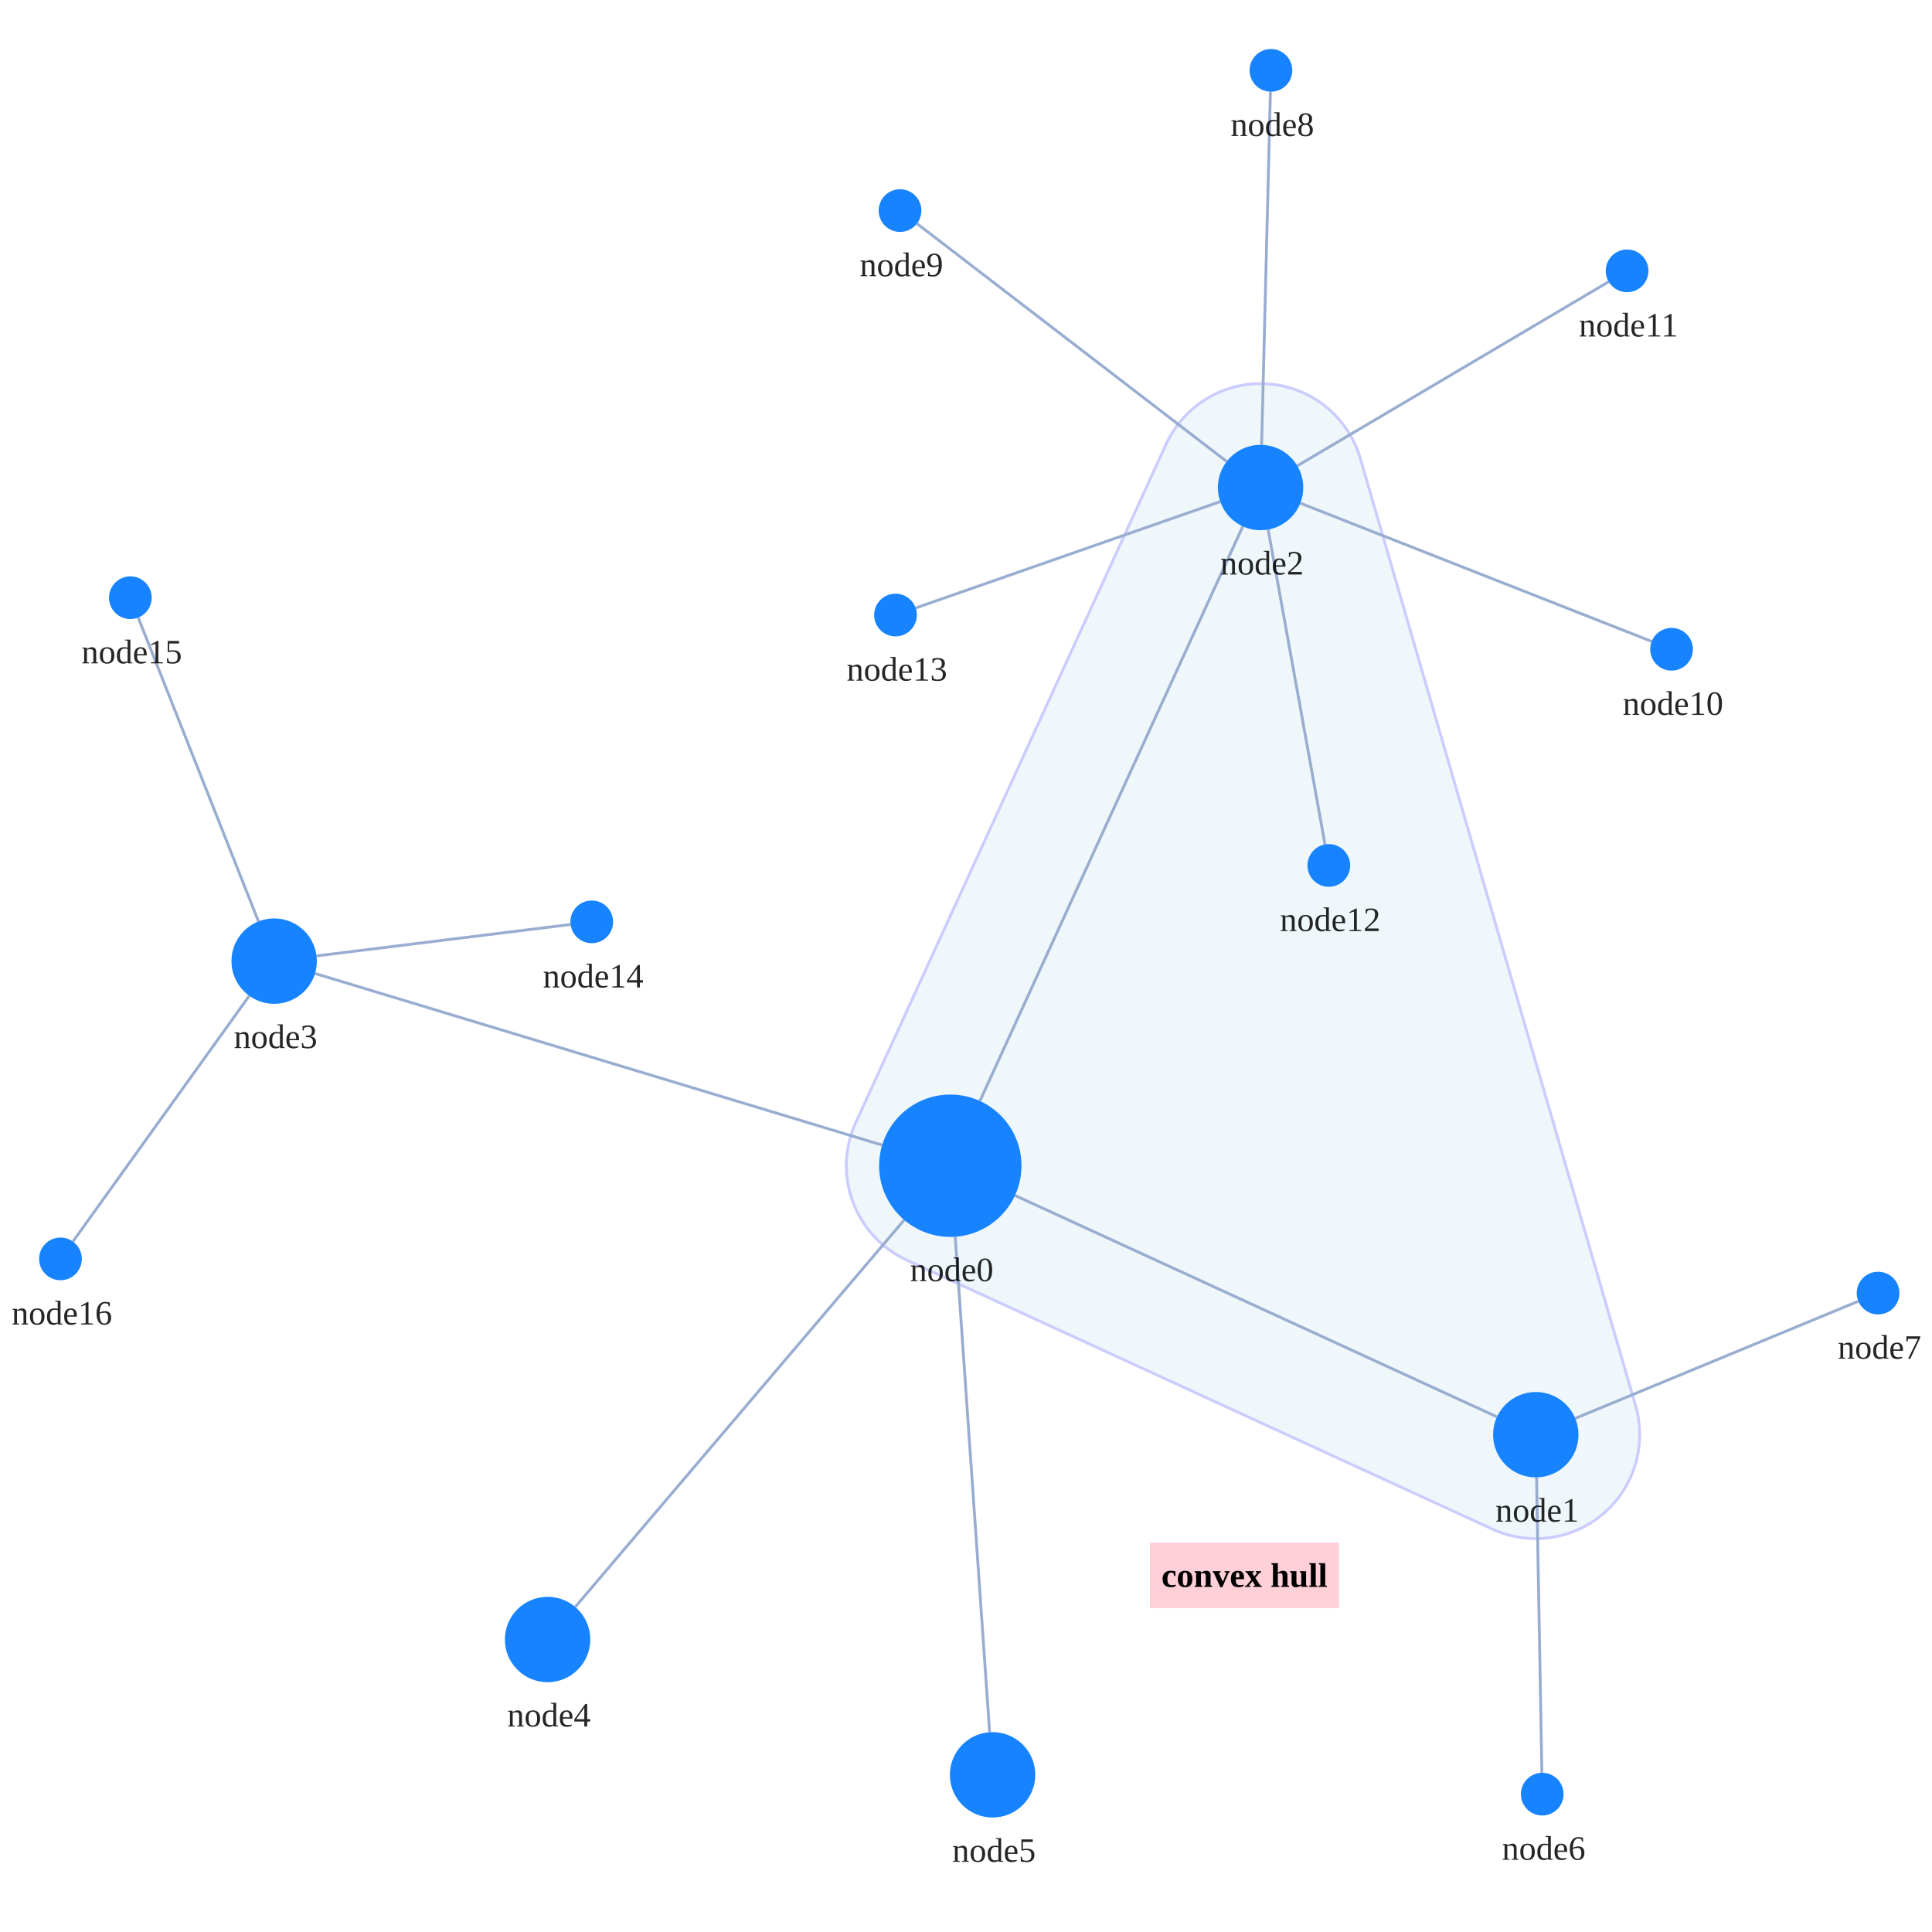
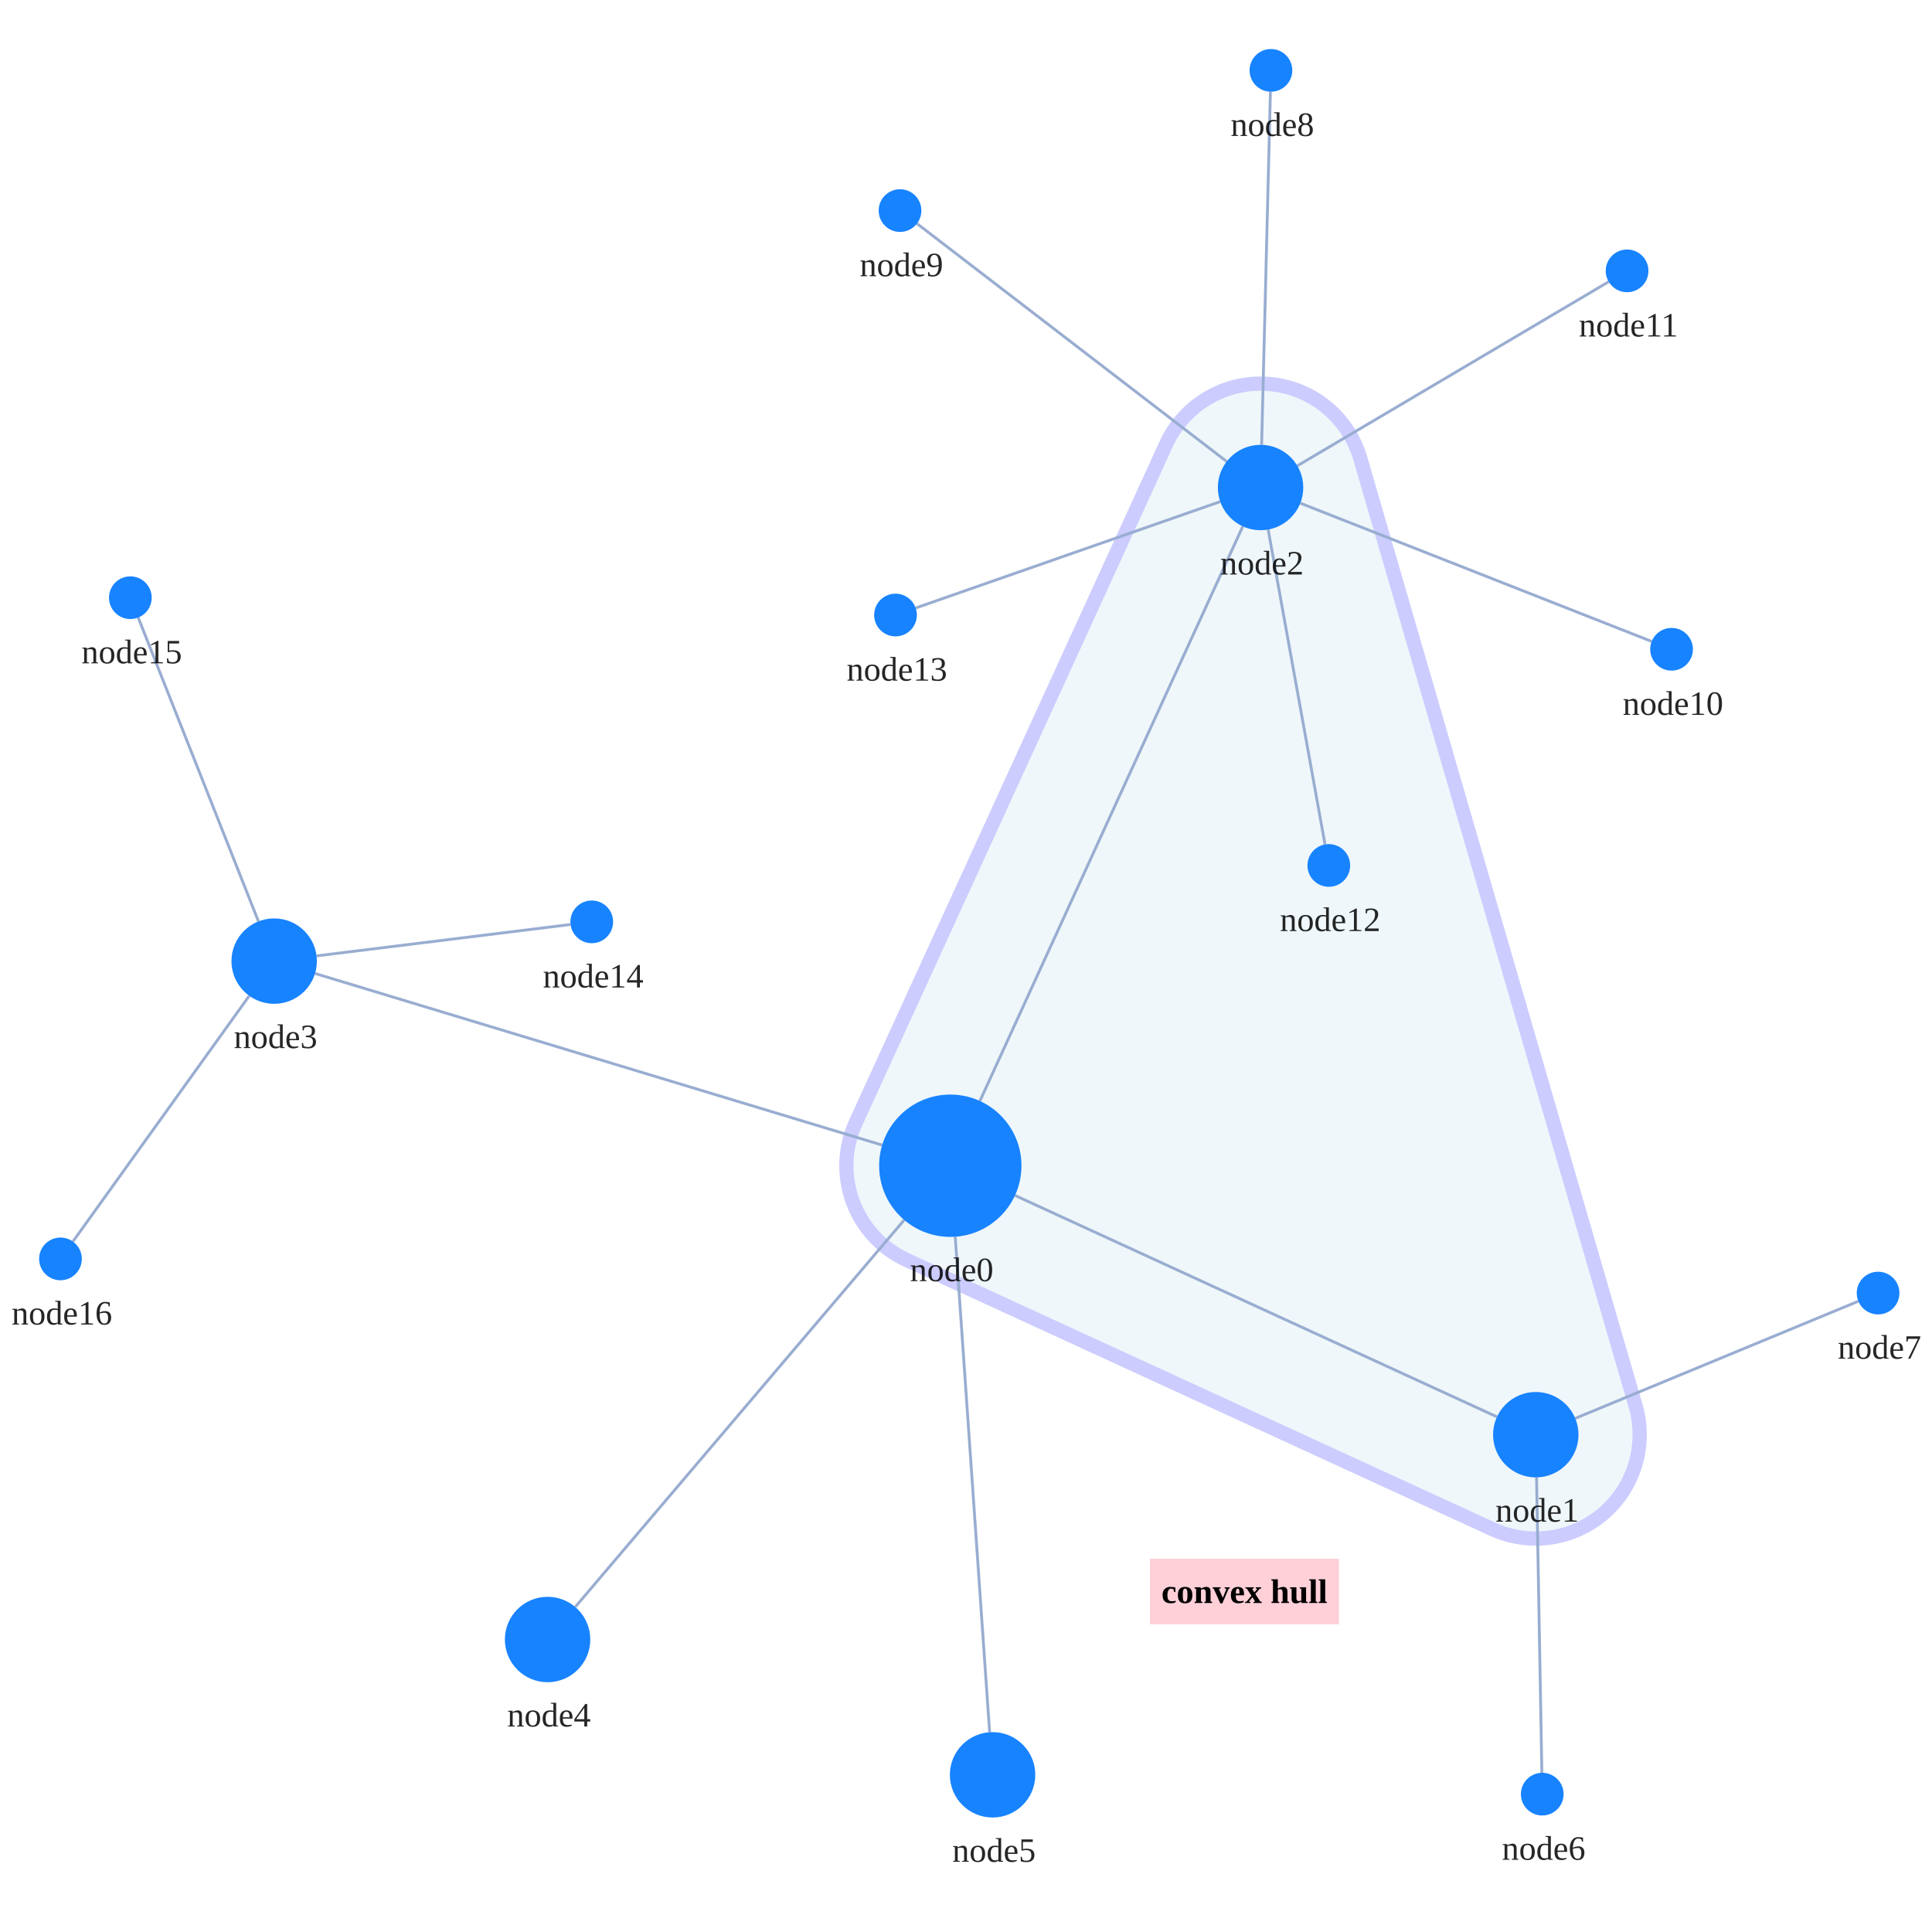
<svg xmlns="http://www.w3.org/2000/svg" width="500" height="500" style="background: transparent; position: absolute; outline: none;" color-interpolation-filters="sRGB" tabindex="1">
  <defs />
  <g id="g-svg-camera" transform="matrix(0.736754,0,0,0.736754,83.39082,60.78159)">
    <g id="g-root" fill="none" transform="matrix(1,0,0,1,0,0)">
      <g id="g-svg-7" fill="none" transform="matrix(1,0,0,1,0,0)" />
      <g id="g-svg-108" fill="none" transform="matrix(1,0,0,1,0,0)">
        <g transform="matrix(1,0,0,1,184.1241,52.25724)">
-           <path id="contour" fill="rgba(173,216,230,1)" d="M 180.535,26.315 A 36.5 36.5 0 0 0 112.293 21.315 L 3.308,259.544 A 36.5 36.5 0 0 0 21.263 307.896 L 226.925,402.374 A 36.5 36.5 0 0 0 277.212 359.022 L 180.535,26.315" stroke="rgba(0,0,255,1)" opacity="0.2" />
-         </g>
-         <g id="label" fill="none" transform="matrix(1,0,0,1,323.4552,459.3783)">
+           <path id="contour" fill="rgba(173,216,230,1)" d="M 180.535,26.315 A 36.5 36.5 0 0 0 112.293 21.315 L 3.308,259.544 A 36.5 36.5 0 0 0 21.263 307.896 L 226.925,402.374 A 36.5 36.5 0 0 0 277.212 359.022 L 180.535,26.315" stroke="rgba(0,0,255,1)" opacity="0.2" stroke-width="5" />
+         </g>
+         <g id="label" fill="none" transform="matrix(1,0,0,1,323.4552,465.0352)">
          <g transform="matrix(1,0,0,1,-32.7,0)">
            <path id="background" fill="rgba(255,192,203,1)" d="M 0,0 l 66.4,0 l 0,23 l-66.4 0 z" opacity="0.75" stroke-width="0" width="66.4" height="23" />
          </g>
          <g transform="matrix(1,0,0,1,0,0)">
            <text id="text" fill="rgba(0,0,0,1)" dominant-baseline="central" paint-order="stroke" dx="0.5" dy="11.5px" font-size="12" text-anchor="middle" font-weight="700">
              convex hull
            </text>
          </g>
        </g>
      </g>
      <g id="g-svg-6" fill="none" transform="matrix(1,0,0,1,0,0)">
        <g id="edge1" fill="none" marker-start="false" marker-end="false" transform="matrix(1,0,0,1,0,0)">
          <g id="edge1" fill="none" marker-start="false" marker-end="false" stroke="transparent" stroke-width="3" />
          <g transform="matrix(1,0,0,1,243.3416,337.4217)">
            <path id="key" fill="none" d="M 0,0 L 169.314,77.781" stroke-width="1" stroke="rgba(153,173,209,1)" />
            <path id="key" fill="none" d="M 0,0 L 169.314,77.781" stroke-width="3" stroke="transparent" />
          </g>
        </g>
        <g id="edge2" fill="none" marker-start="false" marker-end="false" transform="matrix(1,0,0,1,0,0)">
          <g id="edge2" fill="none" marker-start="false" marker-end="false" stroke="transparent" stroke-width="3" />
          <g transform="matrix(1,0,0,1,231.0245,102.3976)">
            <path id="key" fill="none" d="M 0,201.854 L 92.344,0" stroke-width="1" stroke="rgba(153,173,209,1)" />
            <path id="key" fill="none" d="M 0,201.854 L 92.344,0" stroke-width="3" stroke="transparent" />
          </g>
        </g>
        <g id="edge3" fill="none" marker-start="false" marker-end="false" transform="matrix(1,0,0,1,0,0)">
          <g id="edge3" fill="none" marker-start="false" marker-end="false" stroke="transparent" stroke-width="3" />
          <g transform="matrix(1,0,0,1,-2.524785,259.4579)">
            <path id="key" fill="none" d="M 199.221,60.287 L 0,0" stroke-width="1" stroke="rgba(153,173,209,1)" />
            <path id="key" fill="none" d="M 199.221,60.287 L 0,0" stroke-width="3" stroke="transparent" />
          </g>
        </g>
        <g id="edge4" fill="none" marker-start="false" marker-end="false" transform="matrix(1,0,0,1,0,0)">
          <g id="edge4" fill="none" marker-start="false" marker-end="false" stroke="transparent" stroke-width="3" />
          <g transform="matrix(1,0,0,1,88.87635,346.034)">
            <path id="key" fill="none" d="M 115.557,0 L 0,135.949" stroke-width="1" stroke="rgba(153,173,209,1)" />
            <path id="key" fill="none" d="M 115.557,0 L 0,135.949" stroke-width="3" stroke="transparent" />
          </g>
        </g>
        <g id="edge5" fill="none" marker-start="false" marker-end="false" transform="matrix(1,0,0,1,0,0)">
          <g id="edge5" fill="none" marker-start="false" marker-end="false" stroke="transparent" stroke-width="3" />
          <g transform="matrix(1,0,0,1,222.3554,351.9255)">
            <path id="key" fill="none" d="M 0,0 L 12.082,174.05" stroke-width="1" stroke="rgba(153,173,209,1)" />
            <path id="key" fill="none" d="M 0,0 L 12.082,174.05" stroke-width="3" stroke="transparent" />
          </g>
        </g>
        <g id="edge6" fill="none" marker-start="false" marker-end="false" transform="matrix(1,0,0,1,0,0)">
          <g id="edge6" fill="none" marker-start="false" marker-end="false" stroke="transparent" stroke-width="3" />
          <g transform="matrix(1,0,0,1,426.5562,436.4617)">
            <path id="key" fill="none" d="M 0,0 L 1.867,103.767" stroke-width="1" stroke="rgba(153,173,209,1)" />
            <path id="key" fill="none" d="M 0,0 L 1.867,103.767" stroke-width="3" stroke="transparent" />
          </g>
        </g>
        <g id="edge7" fill="none" marker-start="false" marker-end="false" transform="matrix(1,0,0,1,0,0)">
          <g id="edge7" fill="none" marker-start="false" marker-end="false" stroke="transparent" stroke-width="3" />
          <g transform="matrix(1,0,0,1,440.1469,374.5855)">
            <path id="key" fill="none" d="M 0,41.144 L 99.449,0" stroke-width="1" stroke="rgba(153,173,209,1)" />
            <path id="key" fill="none" d="M 0,41.144 L 99.449,0" stroke-width="3" stroke="transparent" />
          </g>
        </g>
        <g id="edge8" fill="none" marker-start="false" marker-end="false" transform="matrix(1,0,0,1,0,0)">
          <g id="edge8" fill="none" marker-start="false" marker-end="false" stroke="transparent" stroke-width="3" />
          <g transform="matrix(1,0,0,1,329.9822,-50.2875)">
            <path id="key" fill="none" d="M 0,124.049 L 3.086,0" stroke-width="1" stroke="rgba(153,173,209,1)" />
            <path id="key" fill="none" d="M 0,124.049 L 3.086,0" stroke-width="3" stroke="transparent" />
          </g>
        </g>
        <g id="edge9" fill="none" marker-start="false" marker-end="false" transform="matrix(1,0,0,1,0,0)">
          <g id="edge9" fill="none" marker-start="false" marker-end="false" stroke="transparent" stroke-width="3" />
          <g transform="matrix(1,0,0,1,208.9112,-3.95882)">
            <path id="key" fill="none" d="M 108.802,83.578 L 0,0" stroke-width="1" stroke="rgba(153,173,209,1)" />
            <path id="key" fill="none" d="M 108.802,83.578 L 0,0" stroke-width="3" stroke="transparent" />
          </g>
        </g>
        <g id="edge10" fill="none" marker-start="false" marker-end="false" transform="matrix(1,0,0,1,0,0)">
          <g id="edge10" fill="none" marker-start="false" marker-end="false" stroke="transparent" stroke-width="3" />
          <g transform="matrix(1,0,0,1,343.5674,94.24983)">
            <path id="key" fill="none" d="M 0,0 L 123.434,48.571" stroke-width="1" stroke="rgba(153,173,209,1)" />
            <path id="key" fill="none" d="M 0,0 L 123.434,48.571" stroke-width="3" stroke="transparent" />
          </g>
        </g>
        <g id="edge11" fill="none" marker-start="false" marker-end="false" transform="matrix(1,0,0,1,0,0)">
          <g id="edge11" fill="none" marker-start="false" marker-end="false" stroke="transparent" stroke-width="3" />
          <g transform="matrix(1,0,0,1,342.5216,16.46204)">
            <path id="key" fill="none" d="M 0,64.662 L 109.38,0" stroke-width="1" stroke="rgba(153,173,209,1)" />
            <path id="key" fill="none" d="M 0,64.662 L 109.38,0" stroke-width="3" stroke="transparent" />
          </g>
        </g>
        <g id="edge12" fill="none" marker-start="false" marker-end="false" transform="matrix(1,0,0,1,0,0)">
          <g id="edge12" fill="none" marker-start="false" marker-end="false" stroke="transparent" stroke-width="3" />
          <g transform="matrix(1,0,0,1,332.2748,103.5185)">
            <path id="key" fill="none" d="M 0,0 L 19.974,110.609" stroke-width="1" stroke="rgba(153,173,209,1)" />
            <path id="key" fill="none" d="M 0,0 L 19.974,110.609" stroke-width="3" stroke="transparent" />
          </g>
        </g>
        <g id="edge13" fill="none" marker-start="false" marker-end="false" transform="matrix(1,0,0,1,0,0)">
          <g id="edge13" fill="none" marker-start="false" marker-end="false" stroke="transparent" stroke-width="3" />
          <g transform="matrix(1,0,0,1,208.4575,93.70311)">
            <path id="key" fill="none" d="M 106.99,0 L 0,37.367" stroke-width="1" stroke="rgba(153,173,209,1)" />
            <path id="key" fill="none" d="M 106.99,0 L 0,37.367" stroke-width="3" stroke="transparent" />
          </g>
        </g>
        <g id="edge14" fill="none" marker-start="false" marker-end="false" transform="matrix(1,0,0,1,0,0)">
          <g id="edge14" fill="none" marker-start="false" marker-end="false" stroke="transparent" stroke-width="3" />
          <g transform="matrix(1,0,0,1,-1.995196,242.2385)">
            <path id="key" fill="none" d="M 0,11.034 L 89.232,0" stroke-width="1" stroke="rgba(153,173,209,1)" />
            <path id="key" fill="none" d="M 0,11.034 L 89.232,0" stroke-width="3" stroke="transparent" />
          </g>
        </g>
        <g id="edge15" fill="none" marker-start="false" marker-end="false" transform="matrix(1,0,0,1,0,0)">
          <g id="edge15" fill="none" marker-start="false" marker-end="false" stroke="transparent" stroke-width="3" />
          <g transform="matrix(1,0,0,1,-64.64011,134.429)">
            <path id="key" fill="none" d="M 42.239,106.737 L 0,0" stroke-width="1" stroke="rgba(153,173,209,1)" />
            <path id="key" fill="none" d="M 42.239,106.737 L 0,0" stroke-width="3" stroke="transparent" />
          </g>
        </g>
        <g id="edge16" fill="none" marker-start="false" marker-end="false" transform="matrix(1,0,0,1,0,0)">
          <g id="edge16" fill="none" marker-start="false" marker-end="false" stroke="transparent" stroke-width="3" />
          <g transform="matrix(1,0,0,1,-87.574,267.2999)">
            <path id="key" fill="none" d="M 61.947,0 L 0,86.32" stroke-width="1" stroke="rgba(153,173,209,1)" />
            <path id="key" fill="none" d="M 61.947,0 L 0,86.32" stroke-width="3" stroke="transparent" />
          </g>
        </g>
      </g>
      <g id="g-svg-5" fill="none" transform="matrix(1,0,0,1,0,0)">
        <g id="node0" fill="none" transform="matrix(1,0,0,1,220.6241,326.9855)">
          <g transform="matrix(1,0,0,1,0,0)">
            <circle id="key" fill="rgba(23,131,255,1)" transform="translate(-25,-25)" cx="25" cy="25" r="25" />
          </g>
          <g id="label" fill="none" transform="matrix(1,0,0,1,0,25)">
            <g transform="matrix(1,0,0,1,0,0)">
              <text id="text" fill="rgba(0,0,0,0.851)" dominant-baseline="central" paint-order="stroke" dx="0.5" dy="11.5px" font-size="12" text-anchor="middle">
                node0
              </text>
            </g>
          </g>
        </g>
        <g id="node1" fill="none" transform="matrix(1,0,0,1,426.2863,421.4641)">
          <g transform="matrix(1,0,0,1,0,0)">
            <circle id="key" fill="rgba(23,131,255,1)" transform="translate(-15,-15)" cx="15" cy="15" r="15" />
          </g>
          <g id="label" fill="none" transform="matrix(1,0,0,1,0,15)">
            <g transform="matrix(1,0,0,1,0,0)">
              <text id="text" fill="rgba(0,0,0,0.851)" dominant-baseline="central" paint-order="stroke" dx="0.5" dy="11.5px" font-size="12" text-anchor="middle">
                node1
              </text>
            </g>
          </g>
        </g>
        <g id="node2" fill="none" transform="matrix(1,0,0,1,329.6092,88.75724)">
          <g transform="matrix(1,0,0,1,0,0)">
            <circle id="key" fill="rgba(23,131,255,1)" transform="translate(-15,-15)" cx="15" cy="15" r="15" />
          </g>
          <g id="label" fill="none" transform="matrix(1,0,0,1,0,15)">
            <g transform="matrix(1,0,0,1,0,0)">
              <text id="text" fill="rgba(0,0,0,0.851)" dominant-baseline="central" paint-order="stroke" dx="0.5" dy="11.5px" font-size="12" text-anchor="middle">
                node2
              </text>
            </g>
          </g>
        </g>
        <g id="node3" fill="none" transform="matrix(1,0,0,1,-16.88181,255.1133)">
          <g transform="matrix(1,0,0,1,0,0)">
            <circle id="key" fill="rgba(23,131,255,1)" transform="translate(-15,-15)" cx="15" cy="15" r="15" />
          </g>
          <g id="label" fill="none" transform="matrix(1,0,0,1,0,15)">
            <g transform="matrix(1,0,0,1,0,0)">
              <text id="text" fill="rgba(0,0,0,0.851)" dominant-baseline="central" paint-order="stroke" dx="0.5" dy="11.5px" font-size="12" text-anchor="middle">
                node3
              </text>
            </g>
          </g>
        </g>
        <g id="node4" fill="none" transform="matrix(1,0,0,1,79.16163,493.412)">
          <g transform="matrix(1,0,0,1,0,0)">
            <circle id="key" fill="rgba(23,131,255,1)" transform="translate(-15,-15)" cx="15" cy="15" r="15" />
          </g>
          <g id="label" fill="none" transform="matrix(1,0,0,1,0,15)">
            <g transform="matrix(1,0,0,1,0,0)">
              <text id="text" fill="rgba(0,0,0,0.851)" dominant-baseline="central" paint-order="stroke" dx="0.5" dy="11.5px" font-size="12" text-anchor="middle">
                node4
              </text>
            </g>
          </g>
        </g>
        <g id="node5" fill="none" transform="matrix(1,0,0,1,235.4763,540.9395)">
          <g transform="matrix(1,0,0,1,0,0)">
            <circle id="key" fill="rgba(23,131,255,1)" transform="translate(-15,-15)" cx="15" cy="15" r="15" />
          </g>
          <g id="label" fill="none" transform="matrix(1,0,0,1,0,15)">
            <g transform="matrix(1,0,0,1,0,0)">
              <text id="text" fill="rgba(0,0,0,0.851)" dominant-baseline="central" paint-order="stroke" dx="0.5" dy="11.5px" font-size="12" text-anchor="middle">
                node5
              </text>
            </g>
          </g>
        </g>
        <g id="node6" fill="none" transform="matrix(1,0,0,1,428.5583,547.7277)">
          <g transform="matrix(1,0,0,1,0,0)">
            <circle id="key" fill="rgba(23,131,255,1)" transform="translate(-7.5,-7.5)" cx="7.5" cy="7.5" r="7.5" />
          </g>
          <g id="label" fill="none" transform="matrix(1,0,0,1,0,7.5)">
            <g transform="matrix(1,0,0,1,0,0)">
              <text id="text" fill="rgba(0,0,0,0.851)" dominant-baseline="central" paint-order="stroke" dx="0.5" dy="11.5px" font-size="12" text-anchor="middle">
                node6
              </text>
            </g>
          </g>
        </g>
        <g id="node7" fill="none" transform="matrix(1,0,0,1,546.5258,371.7183)">
          <g transform="matrix(1,0,0,1,0,0)">
            <circle id="key" fill="rgba(23,131,255,1)" transform="translate(-7.5,-7.5)" cx="7.5" cy="7.5" r="7.5" />
          </g>
          <g id="label" fill="none" transform="matrix(1,0,0,1,0,7.5)">
            <g transform="matrix(1,0,0,1,0,0)">
              <text id="text" fill="rgba(0,0,0,0.851)" dominant-baseline="central" paint-order="stroke" dx="0.5" dy="11.5px" font-size="12" text-anchor="middle">
                node7
              </text>
            </g>
          </g>
        </g>
        <g id="node8" fill="none" transform="matrix(1,0,0,1,333.2547,-57.78518)">
          <g transform="matrix(1,0,0,1,0,0)">
            <circle id="key" fill="rgba(23,131,255,1)" transform="translate(-7.5,-7.5)" cx="7.5" cy="7.5" r="7.5" />
          </g>
          <g id="label" fill="none" transform="matrix(1,0,0,1,0,7.5)">
            <g transform="matrix(1,0,0,1,0,0)">
              <text id="text" fill="rgba(0,0,0,0.851)" dominant-baseline="central" paint-order="stroke" dx="0.5" dy="11.5px" font-size="12" text-anchor="middle">
                node8
              </text>
            </g>
          </g>
        </g>
        <g id="node9" fill="none" transform="matrix(1,0,0,1,202.9635,-8.527671)">
          <g transform="matrix(1,0,0,1,0,0)">
            <circle id="key" fill="rgba(23,131,255,1)" transform="translate(-7.5,-7.5)" cx="7.5" cy="7.5" r="7.5" />
          </g>
          <g id="label" fill="none" transform="matrix(1,0,0,1,0,7.5)">
            <g transform="matrix(1,0,0,1,0,0)">
              <text id="text" fill="rgba(0,0,0,0.851)" dominant-baseline="central" paint-order="stroke" dx="0.5" dy="11.5px" font-size="12" text-anchor="middle">
                node9
              </text>
            </g>
          </g>
        </g>
        <g id="node10" fill="none" transform="matrix(1,0,0,1,473.9802,145.5676)">
          <g transform="matrix(1,0,0,1,0,0)">
            <circle id="key" fill="rgba(23,131,255,1)" transform="translate(-7.5,-7.5)" cx="7.5" cy="7.5" r="7.5" />
          </g>
          <g id="label" fill="none" transform="matrix(1,0,0,1,0,7.5)">
            <g transform="matrix(1,0,0,1,0,0)">
              <text id="text" fill="rgba(0,0,0,0.851)" dominant-baseline="central" paint-order="stroke" dx="0.5" dy="11.5px" font-size="12" text-anchor="middle">
                node10
              </text>
            </g>
          </g>
        </g>
        <g id="node11" fill="none" transform="matrix(1,0,0,1,458.3574,12.64533)">
          <g transform="matrix(1,0,0,1,0,0)">
            <circle id="key" fill="rgba(23,131,255,1)" transform="translate(-7.5,-7.5)" cx="7.5" cy="7.5" r="7.5" />
          </g>
          <g id="label" fill="none" transform="matrix(1,0,0,1,0,7.5)">
            <g transform="matrix(1,0,0,1,0,0)">
              <text id="text" fill="rgba(0,0,0,0.851)" dominant-baseline="central" paint-order="stroke" dx="0.5" dy="11.5px" font-size="12" text-anchor="middle">
                node11
              </text>
            </g>
          </g>
        </g>
        <g id="node12" fill="none" transform="matrix(1,0,0,1,353.5821,221.5076)">
          <g transform="matrix(1,0,0,1,0,0)">
            <circle id="key" fill="rgba(23,131,255,1)" transform="translate(-7.5,-7.5)" cx="7.5" cy="7.5" r="7.5" />
          </g>
          <g id="label" fill="none" transform="matrix(1,0,0,1,0,7.5)">
            <g transform="matrix(1,0,0,1,0,0)">
              <text id="text" fill="rgba(0,0,0,0.851)" dominant-baseline="central" paint-order="stroke" dx="0.5" dy="11.5px" font-size="12" text-anchor="middle">
                node12
              </text>
            </g>
          </g>
        </g>
        <g id="node13" fill="none" transform="matrix(1,0,0,1,201.377,133.5431)">
          <g transform="matrix(1,0,0,1,0,0)">
            <circle id="key" fill="rgba(23,131,255,1)" transform="translate(-7.5,-7.5)" cx="7.5" cy="7.5" r="7.5" />
          </g>
          <g id="label" fill="none" transform="matrix(1,0,0,1,0,7.5)">
            <g transform="matrix(1,0,0,1,0,0)">
              <text id="text" fill="rgba(0,0,0,0.851)" dominant-baseline="central" paint-order="stroke" dx="0.5" dy="11.5px" font-size="12" text-anchor="middle">
                node13
              </text>
            </g>
          </g>
        </g>
        <g id="node14" fill="none" transform="matrix(1,0,0,1,94.68008,241.3181)">
          <g transform="matrix(1,0,0,1,0,0)">
            <circle id="key" fill="rgba(23,131,255,1)" transform="translate(-7.5,-7.5)" cx="7.5" cy="7.5" r="7.5" />
          </g>
          <g id="label" fill="none" transform="matrix(1,0,0,1,0,7.5)">
            <g transform="matrix(1,0,0,1,0,0)">
              <text id="text" fill="rgba(0,0,0,0.851)" dominant-baseline="central" paint-order="stroke" dx="0.5" dy="11.5px" font-size="12" text-anchor="middle">
                node14
              </text>
            </g>
          </g>
        </g>
        <g id="node15" fill="none" transform="matrix(1,0,0,1,-67.39984,127.4552)">
          <g transform="matrix(1,0,0,1,0,0)">
            <circle id="key" fill="rgba(23,131,255,1)" transform="translate(-7.5,-7.5)" cx="7.5" cy="7.5" r="7.5" />
          </g>
          <g id="label" fill="none" transform="matrix(1,0,0,1,0,7.5)">
            <g transform="matrix(1,0,0,1,0,0)">
              <text id="text" fill="rgba(0,0,0,0.851)" dominant-baseline="central" paint-order="stroke" dx="0.5" dy="11.5px" font-size="12" text-anchor="middle">
                node15
              </text>
            </g>
          </g>
        </g>
        <g id="node16" fill="none" transform="matrix(1,0,0,1,-91.94679,359.7135)">
          <g transform="matrix(1,0,0,1,0,0)">
            <circle id="key" fill="rgba(23,131,255,1)" transform="translate(-7.5,-7.5)" cx="7.5" cy="7.5" r="7.5" />
          </g>
          <g id="label" fill="none" transform="matrix(1,0,0,1,0,7.5)">
            <g transform="matrix(1,0,0,1,0,0)">
              <text id="text" fill="rgba(0,0,0,0.851)" dominant-baseline="central" paint-order="stroke" dx="0.5" dy="11.5px" font-size="12" text-anchor="middle">
                node16
              </text>
            </g>
          </g>
        </g>
      </g>
    </g>
  </g>
</svg>
